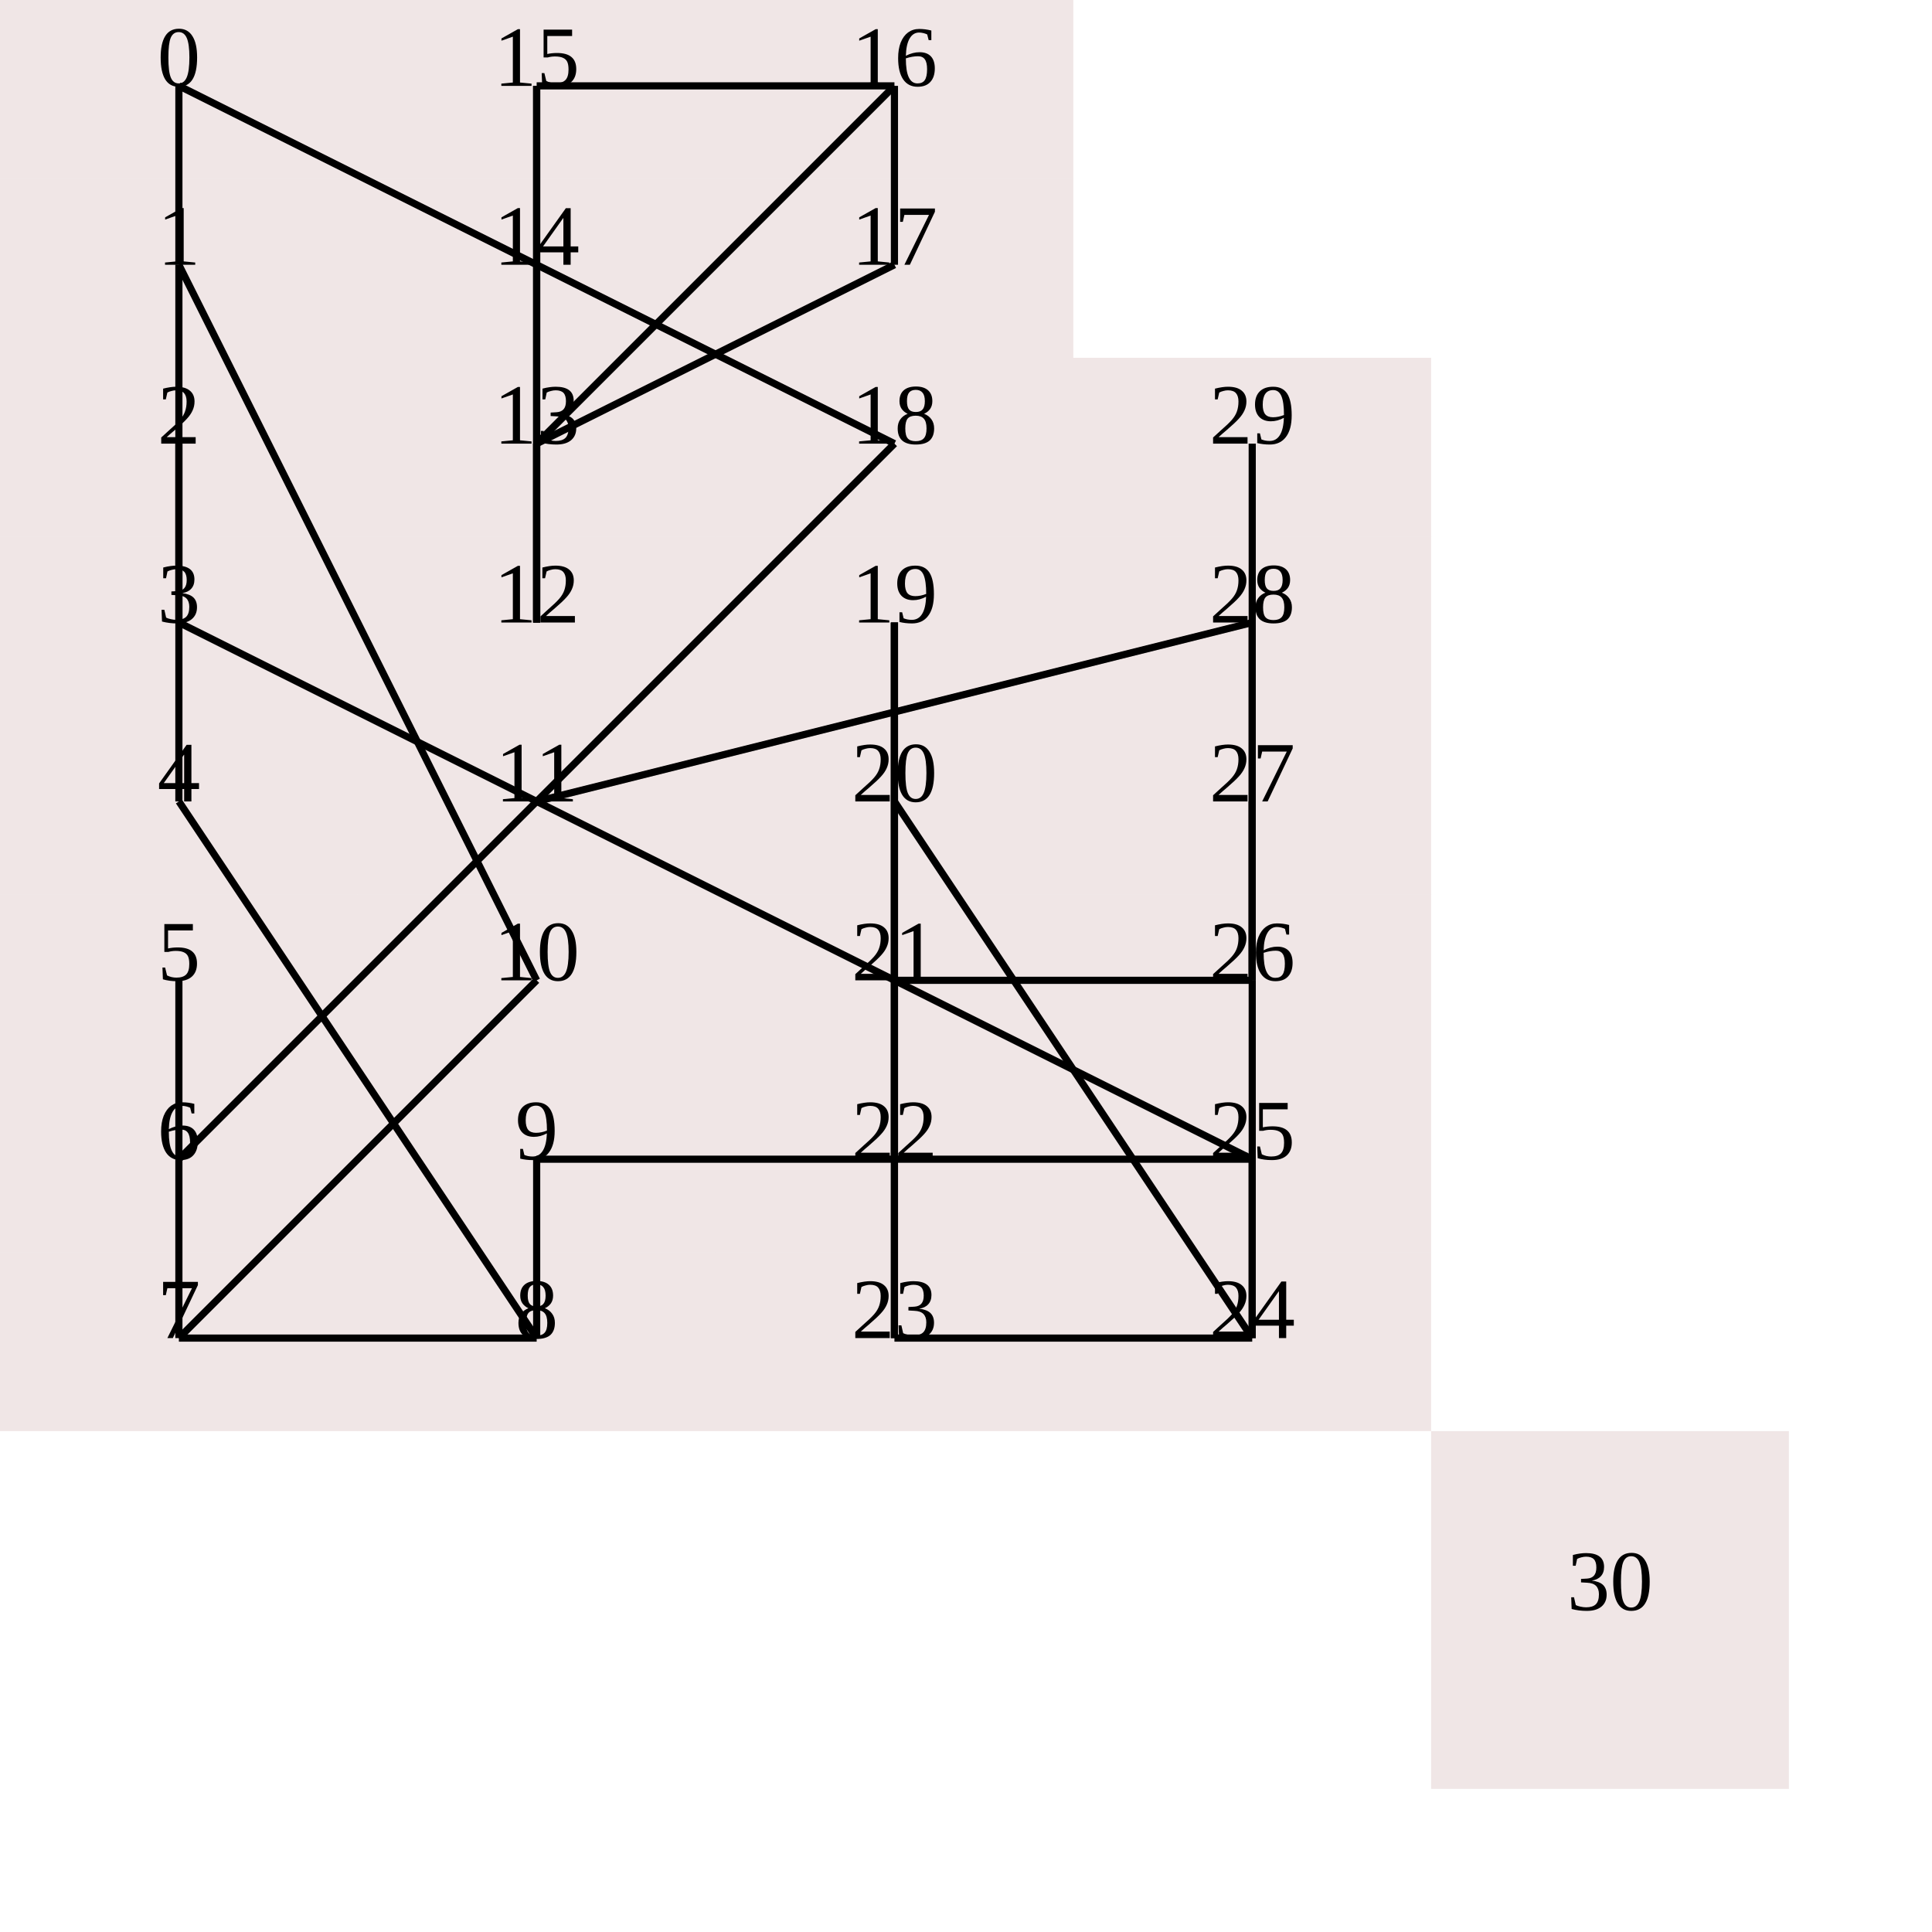
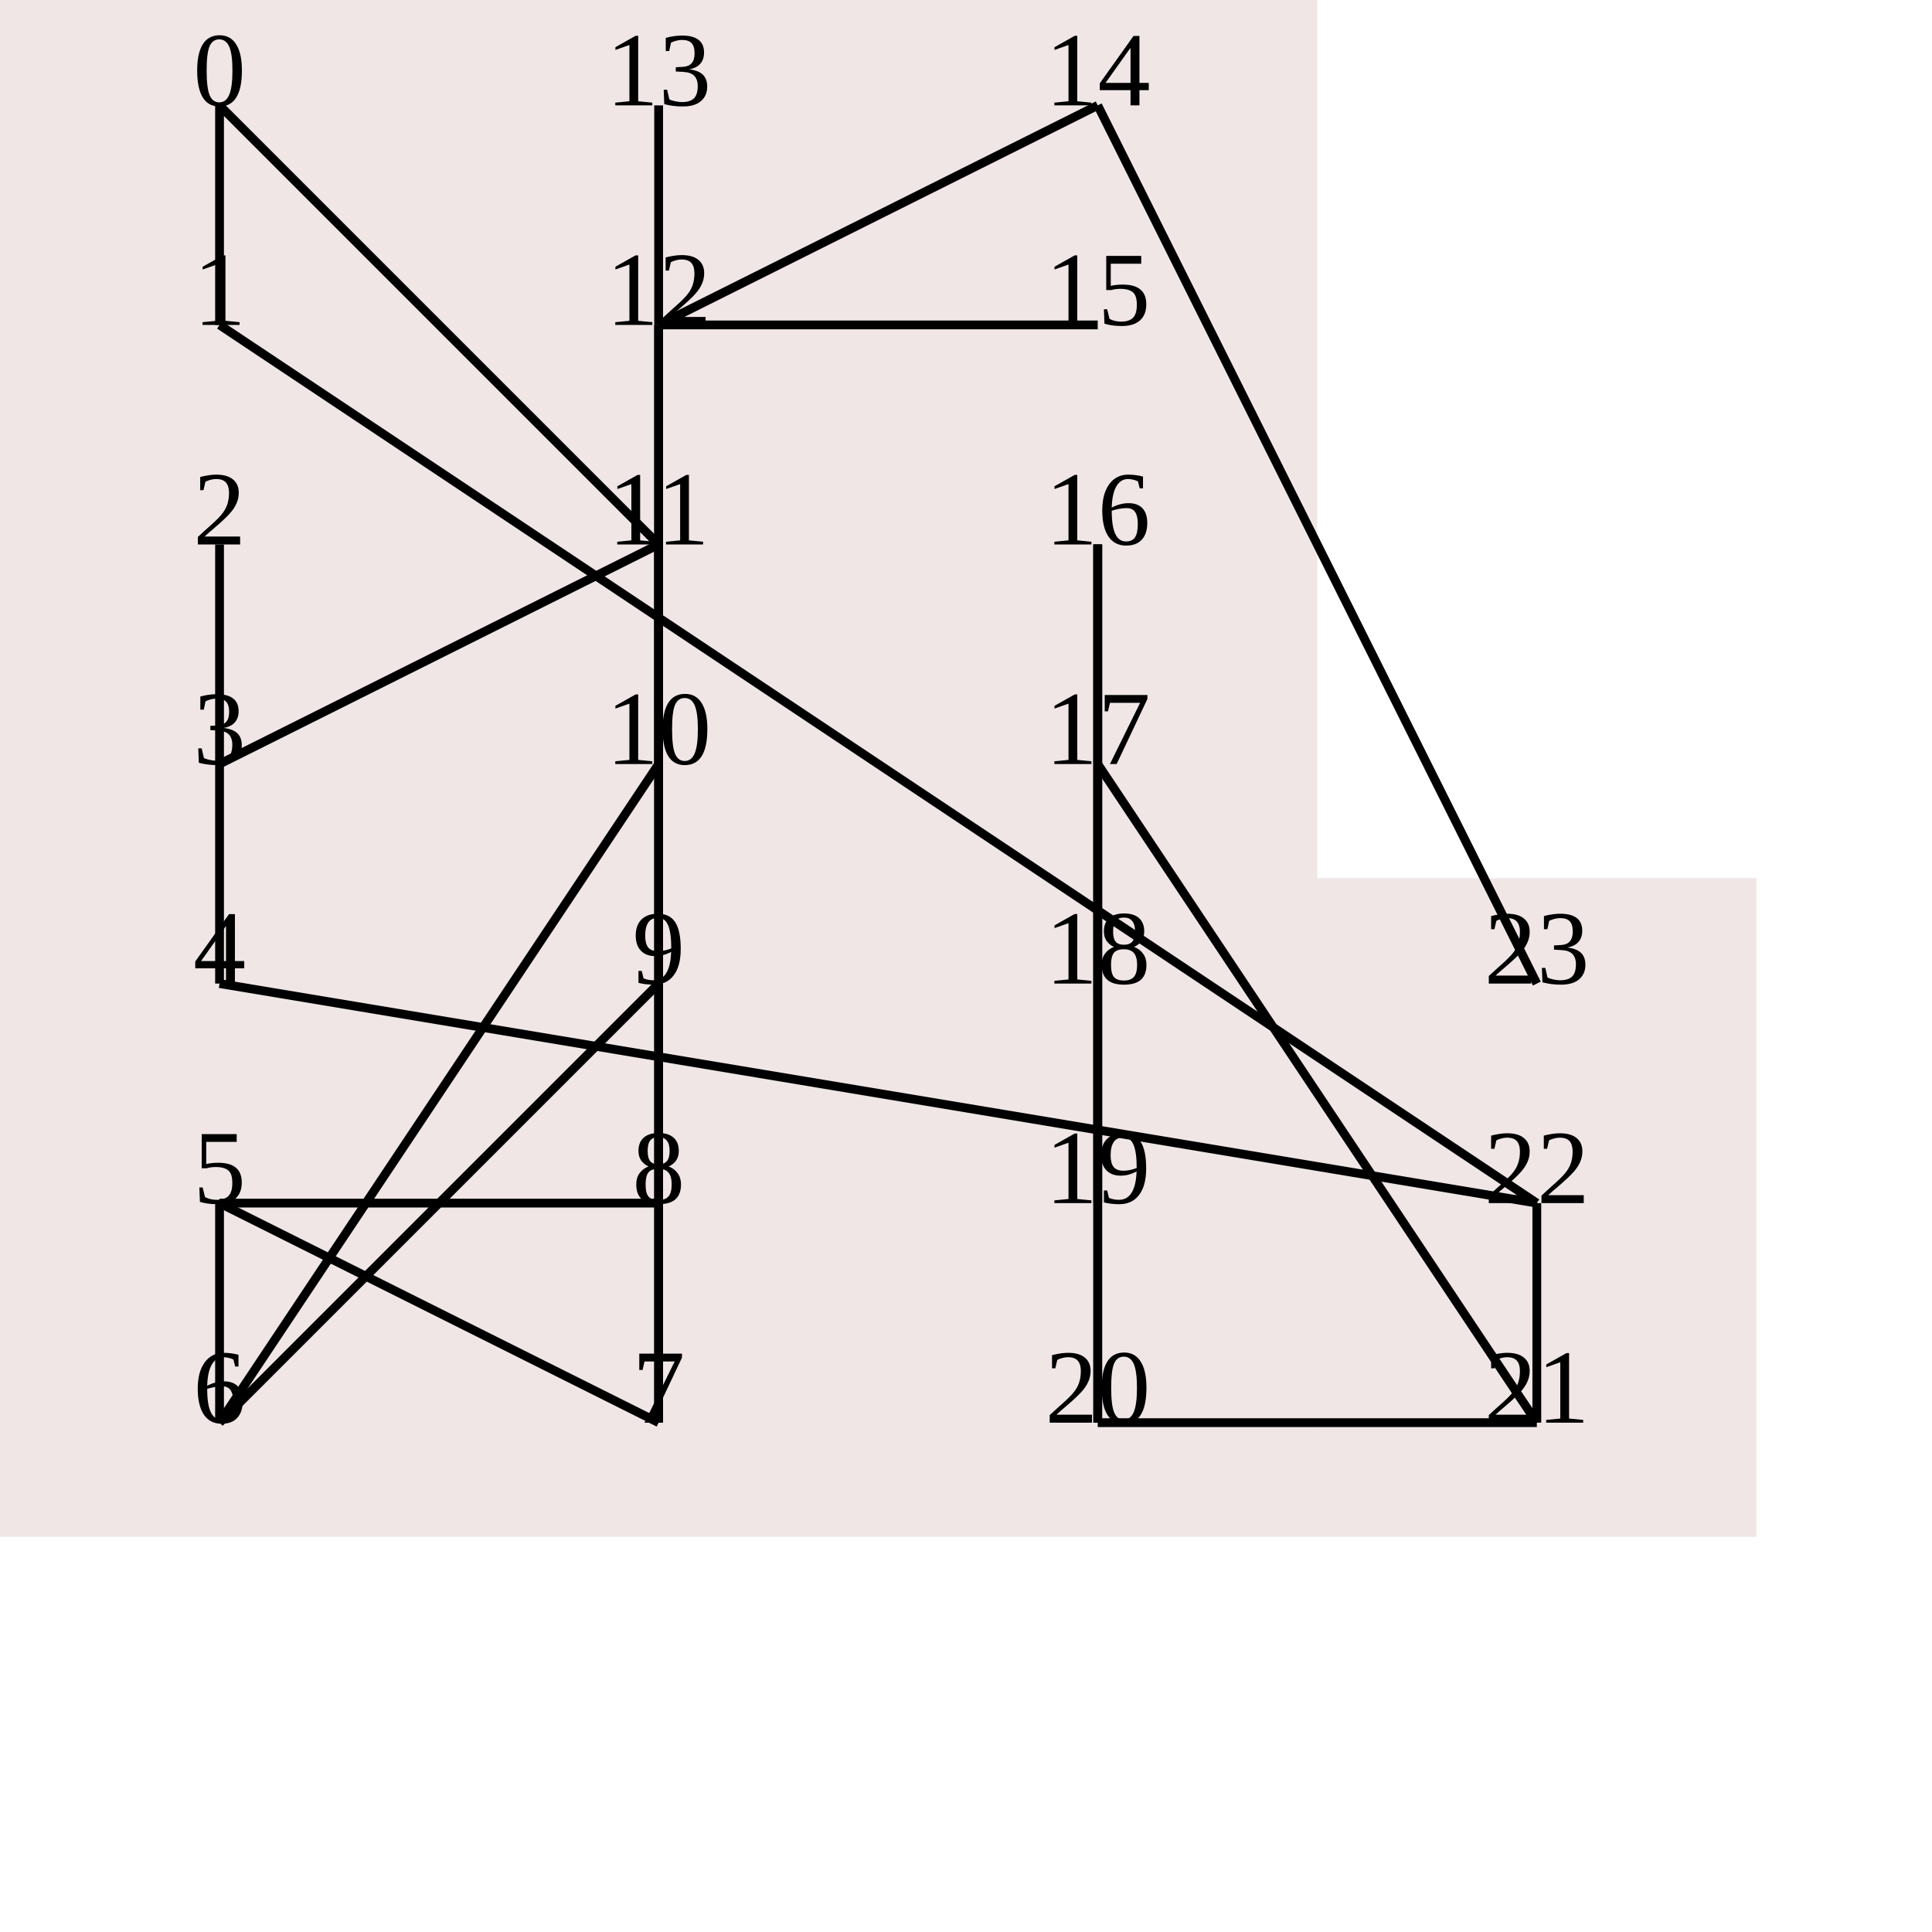
- <svg xmlns="http://www.w3.org/2000/svg" width="270" height="270">
-   <rect x="0" y="0" width="270" height="270" fill="rgb(255,255,255)" />
-   <rect x="0" y="0" width="250" height="250" fill="rgba(255,255,255,1)" />
+ <svg xmlns="http://www.w3.org/2000/svg" width="220" height="220">
+   <rect x="0" y="0" width="220" height="220" fill="rgb(255,255,255)" />
+   <rect x="0" y="0" width="200" height="200" fill="rgba(255,255,255,1)" />
  <rect x="0" y="0" width="50" height="25" fill="rgba(100,0,0,0.1)" />
  <text x="25" y="12" text-anchor="middle" alignment-baseline="middle" fill="black">0</text>
  <rect x="0" y="25" width="50" height="25" fill="rgba(100,0,0,0.1)" />
  <text x="25" y="37" text-anchor="middle" alignment-baseline="middle" fill="black">1</text>
  <rect x="0" y="50" width="50" height="25" fill="rgba(100,0,0,0.1)" />
  <text x="25" y="62" text-anchor="middle" alignment-baseline="middle" fill="black">2</text>
  <rect x="0" y="75" width="50" height="25" fill="rgba(100,0,0,0.1)" />
  <text x="25" y="87" text-anchor="middle" alignment-baseline="middle" fill="black">3</text>
  <rect x="0" y="100" width="50" height="25" fill="rgba(100,0,0,0.1)" />
  <text x="25" y="112" text-anchor="middle" alignment-baseline="middle" fill="black">4</text>
  <rect x="0" y="125" width="50" height="25" fill="rgba(100,0,0,0.1)" />
  <text x="25" y="137" text-anchor="middle" alignment-baseline="middle" fill="black">5</text>
  <rect x="0" y="150" width="50" height="25" fill="rgba(100,0,0,0.1)" />
  <text x="25" y="162" text-anchor="middle" alignment-baseline="middle" fill="black">6</text>
-   <rect x="0" y="175" width="50" height="25" fill="rgba(100,0,0,0.1)" />
-   <text x="25" y="187" text-anchor="middle" alignment-baseline="middle" fill="black">7</text>
-   <rect x="50" y="175" width="50" height="25" fill="rgba(100,0,0,0.1)" />
-   <text x="75" y="187" text-anchor="middle" alignment-baseline="middle" fill="black">8</text>
  <rect x="50" y="150" width="50" height="25" fill="rgba(100,0,0,0.1)" />
-   <text x="75" y="162" text-anchor="middle" alignment-baseline="middle" fill="black">9</text>
+   <text x="75" y="162" text-anchor="middle" alignment-baseline="middle" fill="black">7</text>
  <rect x="50" y="125" width="50" height="25" fill="rgba(100,0,0,0.1)" />
-   <text x="75" y="137" text-anchor="middle" alignment-baseline="middle" fill="black">10</text>
+   <text x="75" y="137" text-anchor="middle" alignment-baseline="middle" fill="black">8</text>
  <rect x="50" y="100" width="50" height="25" fill="rgba(100,0,0,0.1)" />
-   <text x="75" y="112" text-anchor="middle" alignment-baseline="middle" fill="black">11</text>
+   <text x="75" y="112" text-anchor="middle" alignment-baseline="middle" fill="black">9</text>
  <rect x="50" y="75" width="50" height="25" fill="rgba(100,0,0,0.1)" />
-   <text x="75" y="87" text-anchor="middle" alignment-baseline="middle" fill="black">12</text>
+   <text x="75" y="87" text-anchor="middle" alignment-baseline="middle" fill="black">10</text>
  <rect x="50" y="50" width="50" height="25" fill="rgba(100,0,0,0.1)" />
-   <text x="75" y="62" text-anchor="middle" alignment-baseline="middle" fill="black">13</text>
+   <text x="75" y="62" text-anchor="middle" alignment-baseline="middle" fill="black">11</text>
  <rect x="50" y="25" width="50" height="25" fill="rgba(100,0,0,0.1)" />
-   <text x="75" y="37" text-anchor="middle" alignment-baseline="middle" fill="black">14</text>
+   <text x="75" y="37" text-anchor="middle" alignment-baseline="middle" fill="black">12</text>
  <rect x="50" y="0" width="50" height="25" fill="rgba(100,0,0,0.1)" />
-   <text x="75" y="12" text-anchor="middle" alignment-baseline="middle" fill="black">15</text>
+   <text x="75" y="12" text-anchor="middle" alignment-baseline="middle" fill="black">13</text>
  <rect x="100" y="0" width="50" height="25" fill="rgba(100,0,0,0.1)" />
-   <text x="125" y="12" text-anchor="middle" alignment-baseline="middle" fill="black">16</text>
+   <text x="125" y="12" text-anchor="middle" alignment-baseline="middle" fill="black">14</text>
  <rect x="100" y="25" width="50" height="25" fill="rgba(100,0,0,0.1)" />
-   <text x="125" y="37" text-anchor="middle" alignment-baseline="middle" fill="black">17</text>
+   <text x="125" y="37" text-anchor="middle" alignment-baseline="middle" fill="black">15</text>
  <rect x="100" y="50" width="50" height="25" fill="rgba(100,0,0,0.1)" />
-   <text x="125" y="62" text-anchor="middle" alignment-baseline="middle" fill="black">18</text>
+   <text x="125" y="62" text-anchor="middle" alignment-baseline="middle" fill="black">16</text>
  <rect x="100" y="75" width="50" height="25" fill="rgba(100,0,0,0.1)" />
-   <text x="125" y="87" text-anchor="middle" alignment-baseline="middle" fill="black">19</text>
+   <text x="125" y="87" text-anchor="middle" alignment-baseline="middle" fill="black">17</text>
  <rect x="100" y="100" width="50" height="25" fill="rgba(100,0,0,0.1)" />
-   <text x="125" y="112" text-anchor="middle" alignment-baseline="middle" fill="black">20</text>
+   <text x="125" y="112" text-anchor="middle" alignment-baseline="middle" fill="black">18</text>
  <rect x="100" y="125" width="50" height="25" fill="rgba(100,0,0,0.1)" />
-   <text x="125" y="137" text-anchor="middle" alignment-baseline="middle" fill="black">21</text>
+   <text x="125" y="137" text-anchor="middle" alignment-baseline="middle" fill="black">19</text>
  <rect x="100" y="150" width="50" height="25" fill="rgba(100,0,0,0.1)" />
-   <text x="125" y="162" text-anchor="middle" alignment-baseline="middle" fill="black">22</text>
-   <rect x="100" y="175" width="50" height="25" fill="rgba(100,0,0,0.1)" />
-   <text x="125" y="187" text-anchor="middle" alignment-baseline="middle" fill="black">23</text>
-   <rect x="150" y="175" width="50" height="25" fill="rgba(100,0,0,0.1)" />
-   <text x="175" y="187" text-anchor="middle" alignment-baseline="middle" fill="black">24</text>
+   <text x="125" y="162" text-anchor="middle" alignment-baseline="middle" fill="black">20</text>
  <rect x="150" y="150" width="50" height="25" fill="rgba(100,0,0,0.1)" />
-   <text x="175" y="162" text-anchor="middle" alignment-baseline="middle" fill="black">25</text>
+   <text x="175" y="162" text-anchor="middle" alignment-baseline="middle" fill="black">21</text>
  <rect x="150" y="125" width="50" height="25" fill="rgba(100,0,0,0.1)" />
-   <text x="175" y="137" text-anchor="middle" alignment-baseline="middle" fill="black">26</text>
+   <text x="175" y="137" text-anchor="middle" alignment-baseline="middle" fill="black">22</text>
  <rect x="150" y="100" width="50" height="25" fill="rgba(100,0,0,0.1)" />
-   <text x="175" y="112" text-anchor="middle" alignment-baseline="middle" fill="black">27</text>
-   <rect x="150" y="75" width="50" height="25" fill="rgba(100,0,0,0.1)" />
-   <text x="175" y="87" text-anchor="middle" alignment-baseline="middle" fill="black">28</text>
-   <rect x="150" y="50" width="50" height="25" fill="rgba(100,0,0,0.1)" />
-   <text x="175" y="62" text-anchor="middle" alignment-baseline="middle" fill="black">29</text>
-   <rect x="200" y="200" width="50" height="50" fill="rgba(100,0,0,0.1)" />
-   <text x="225" y="225" text-anchor="middle" alignment-baseline="middle" fill="black">30</text>
-   <line x1="25" y1="12" x2="125" y2="62" stroke="black" stroke-width="1" />
+   <text x="175" y="112" text-anchor="middle" alignment-baseline="middle" fill="black">23</text>
+   <line x1="25" y1="12" x2="75" y2="62" stroke="black" stroke-width="1" />
  <line x1="25" y1="12" x2="25" y2="37" stroke="black" stroke-width="1" />
-   <line x1="25" y1="37" x2="75" y2="137" stroke="black" stroke-width="1" />
-   <line x1="25" y1="37" x2="25" y2="62" stroke="black" stroke-width="1" />
-   <line x1="25" y1="62" x2="25" y2="112" stroke="black" stroke-width="1" />
+   <line x1="25" y1="37" x2="175" y2="137" stroke="black" stroke-width="1" />
  <line x1="25" y1="62" x2="25" y2="87" stroke="black" stroke-width="1" />
-   <line x1="25" y1="87" x2="175" y2="162" stroke="black" stroke-width="1" />
-   <line x1="25" y1="112" x2="75" y2="187" stroke="black" stroke-width="1" />
+   <line x1="25" y1="87" x2="25" y2="112" stroke="black" stroke-width="1" />
+   <line x1="25" y1="87" x2="75" y2="62" stroke="black" stroke-width="1" />
+   <line x1="25" y1="112" x2="175" y2="137" stroke="black" stroke-width="1" />
  <line x1="25" y1="137" x2="25" y2="162" stroke="black" stroke-width="1" />
-   <line x1="25" y1="162" x2="125" y2="62" stroke="black" stroke-width="1" />
-   <line x1="25" y1="162" x2="25" y2="187" stroke="black" stroke-width="1" />
-   <line x1="25" y1="187" x2="75" y2="137" stroke="black" stroke-width="1" />
-   <line x1="25" y1="187" x2="75" y2="187" stroke="black" stroke-width="1" />
-   <line x1="75" y1="187" x2="75" y2="162" stroke="black" stroke-width="1" />
-   <line x1="75" y1="162" x2="175" y2="162" stroke="black" stroke-width="1" />
-   <line x1="75" y1="112" x2="175" y2="87" stroke="black" stroke-width="1" />
+   <line x1="25" y1="137" x2="75" y2="162" stroke="black" stroke-width="1" />
+   <line x1="25" y1="137" x2="75" y2="137" stroke="black" stroke-width="1" />
+   <line x1="25" y1="162" x2="75" y2="112" stroke="black" stroke-width="1" />
+   <line x1="25" y1="162" x2="75" y2="87" stroke="black" stroke-width="1" />
+   <line x1="75" y1="162" x2="75" y2="37" stroke="black" stroke-width="1" />
+   <line x1="75" y1="162" x2="75" y2="137" stroke="black" stroke-width="1" />
+   <line x1="75" y1="137" x2="75" y2="112" stroke="black" stroke-width="1" />
+   <line x1="75" y1="112" x2="75" y2="87" stroke="black" stroke-width="1" />
+   <line x1="75" y1="87" x2="75" y2="37" stroke="black" stroke-width="1" />
  <line x1="75" y1="87" x2="75" y2="62" stroke="black" stroke-width="1" />
-   <line x1="75" y1="87" x2="75" y2="37" stroke="black" stroke-width="1" />
-   <line x1="75" y1="87" x2="75" y2="12" stroke="black" stroke-width="1" />
-   <line x1="75" y1="62" x2="125" y2="12" stroke="black" stroke-width="1" />
-   <line x1="75" y1="62" x2="125" y2="37" stroke="black" stroke-width="1" />
+   <line x1="75" y1="37" x2="125" y2="37" stroke="black" stroke-width="1" />
+   <line x1="75" y1="37" x2="125" y2="12" stroke="black" stroke-width="1" />
  <line x1="75" y1="37" x2="75" y2="12" stroke="black" stroke-width="1" />
-   <line x1="75" y1="12" x2="125" y2="12" stroke="black" stroke-width="1" />
-   <line x1="125" y1="12" x2="125" y2="37" stroke="black" stroke-width="1" />
-   <line x1="125" y1="87" x2="125" y2="137" stroke="black" stroke-width="1" />
+   <line x1="125" y1="12" x2="175" y2="112" stroke="black" stroke-width="1" />
+   <line x1="125" y1="62" x2="125" y2="87" stroke="black" stroke-width="1" />
+   <line x1="125" y1="62" x2="125" y2="112" stroke="black" stroke-width="1" />
+   <line x1="125" y1="62" x2="125" y2="137" stroke="black" stroke-width="1" />
+   <line x1="125" y1="87" x2="175" y2="162" stroke="black" stroke-width="1" />
  <line x1="125" y1="87" x2="125" y2="162" stroke="black" stroke-width="1" />
-   <line x1="125" y1="87" x2="125" y2="112" stroke="black" stroke-width="1" />
-   <line x1="125" y1="112" x2="175" y2="187" stroke="black" stroke-width="1" />
-   <line x1="125" y1="112" x2="125" y2="187" stroke="black" stroke-width="1" />
+   <line x1="125" y1="112" x2="125" y2="137" stroke="black" stroke-width="1" />
  <line x1="125" y1="137" x2="125" y2="162" stroke="black" stroke-width="1" />
-   <line x1="125" y1="137" x2="175" y2="137" stroke="black" stroke-width="1" />
-   <line x1="125" y1="162" x2="125" y2="187" stroke="black" stroke-width="1" />
-   <line x1="125" y1="187" x2="175" y2="187" stroke="black" stroke-width="1" />
-   <line x1="175" y1="187" x2="175" y2="137" stroke="black" stroke-width="1" />
-   <line x1="175" y1="187" x2="175" y2="162" stroke="black" stroke-width="1" />
-   <line x1="175" y1="137" x2="175" y2="62" stroke="black" stroke-width="1" />
-   <line x1="175" y1="137" x2="175" y2="112" stroke="black" stroke-width="1" />
-   <line x1="175" y1="137" x2="175" y2="87" stroke="black" stroke-width="1" />
+   <line x1="125" y1="162" x2="175" y2="162" stroke="black" stroke-width="1" />
+   <line x1="175" y1="162" x2="175" y2="137" stroke="black" stroke-width="1" />
</svg>
